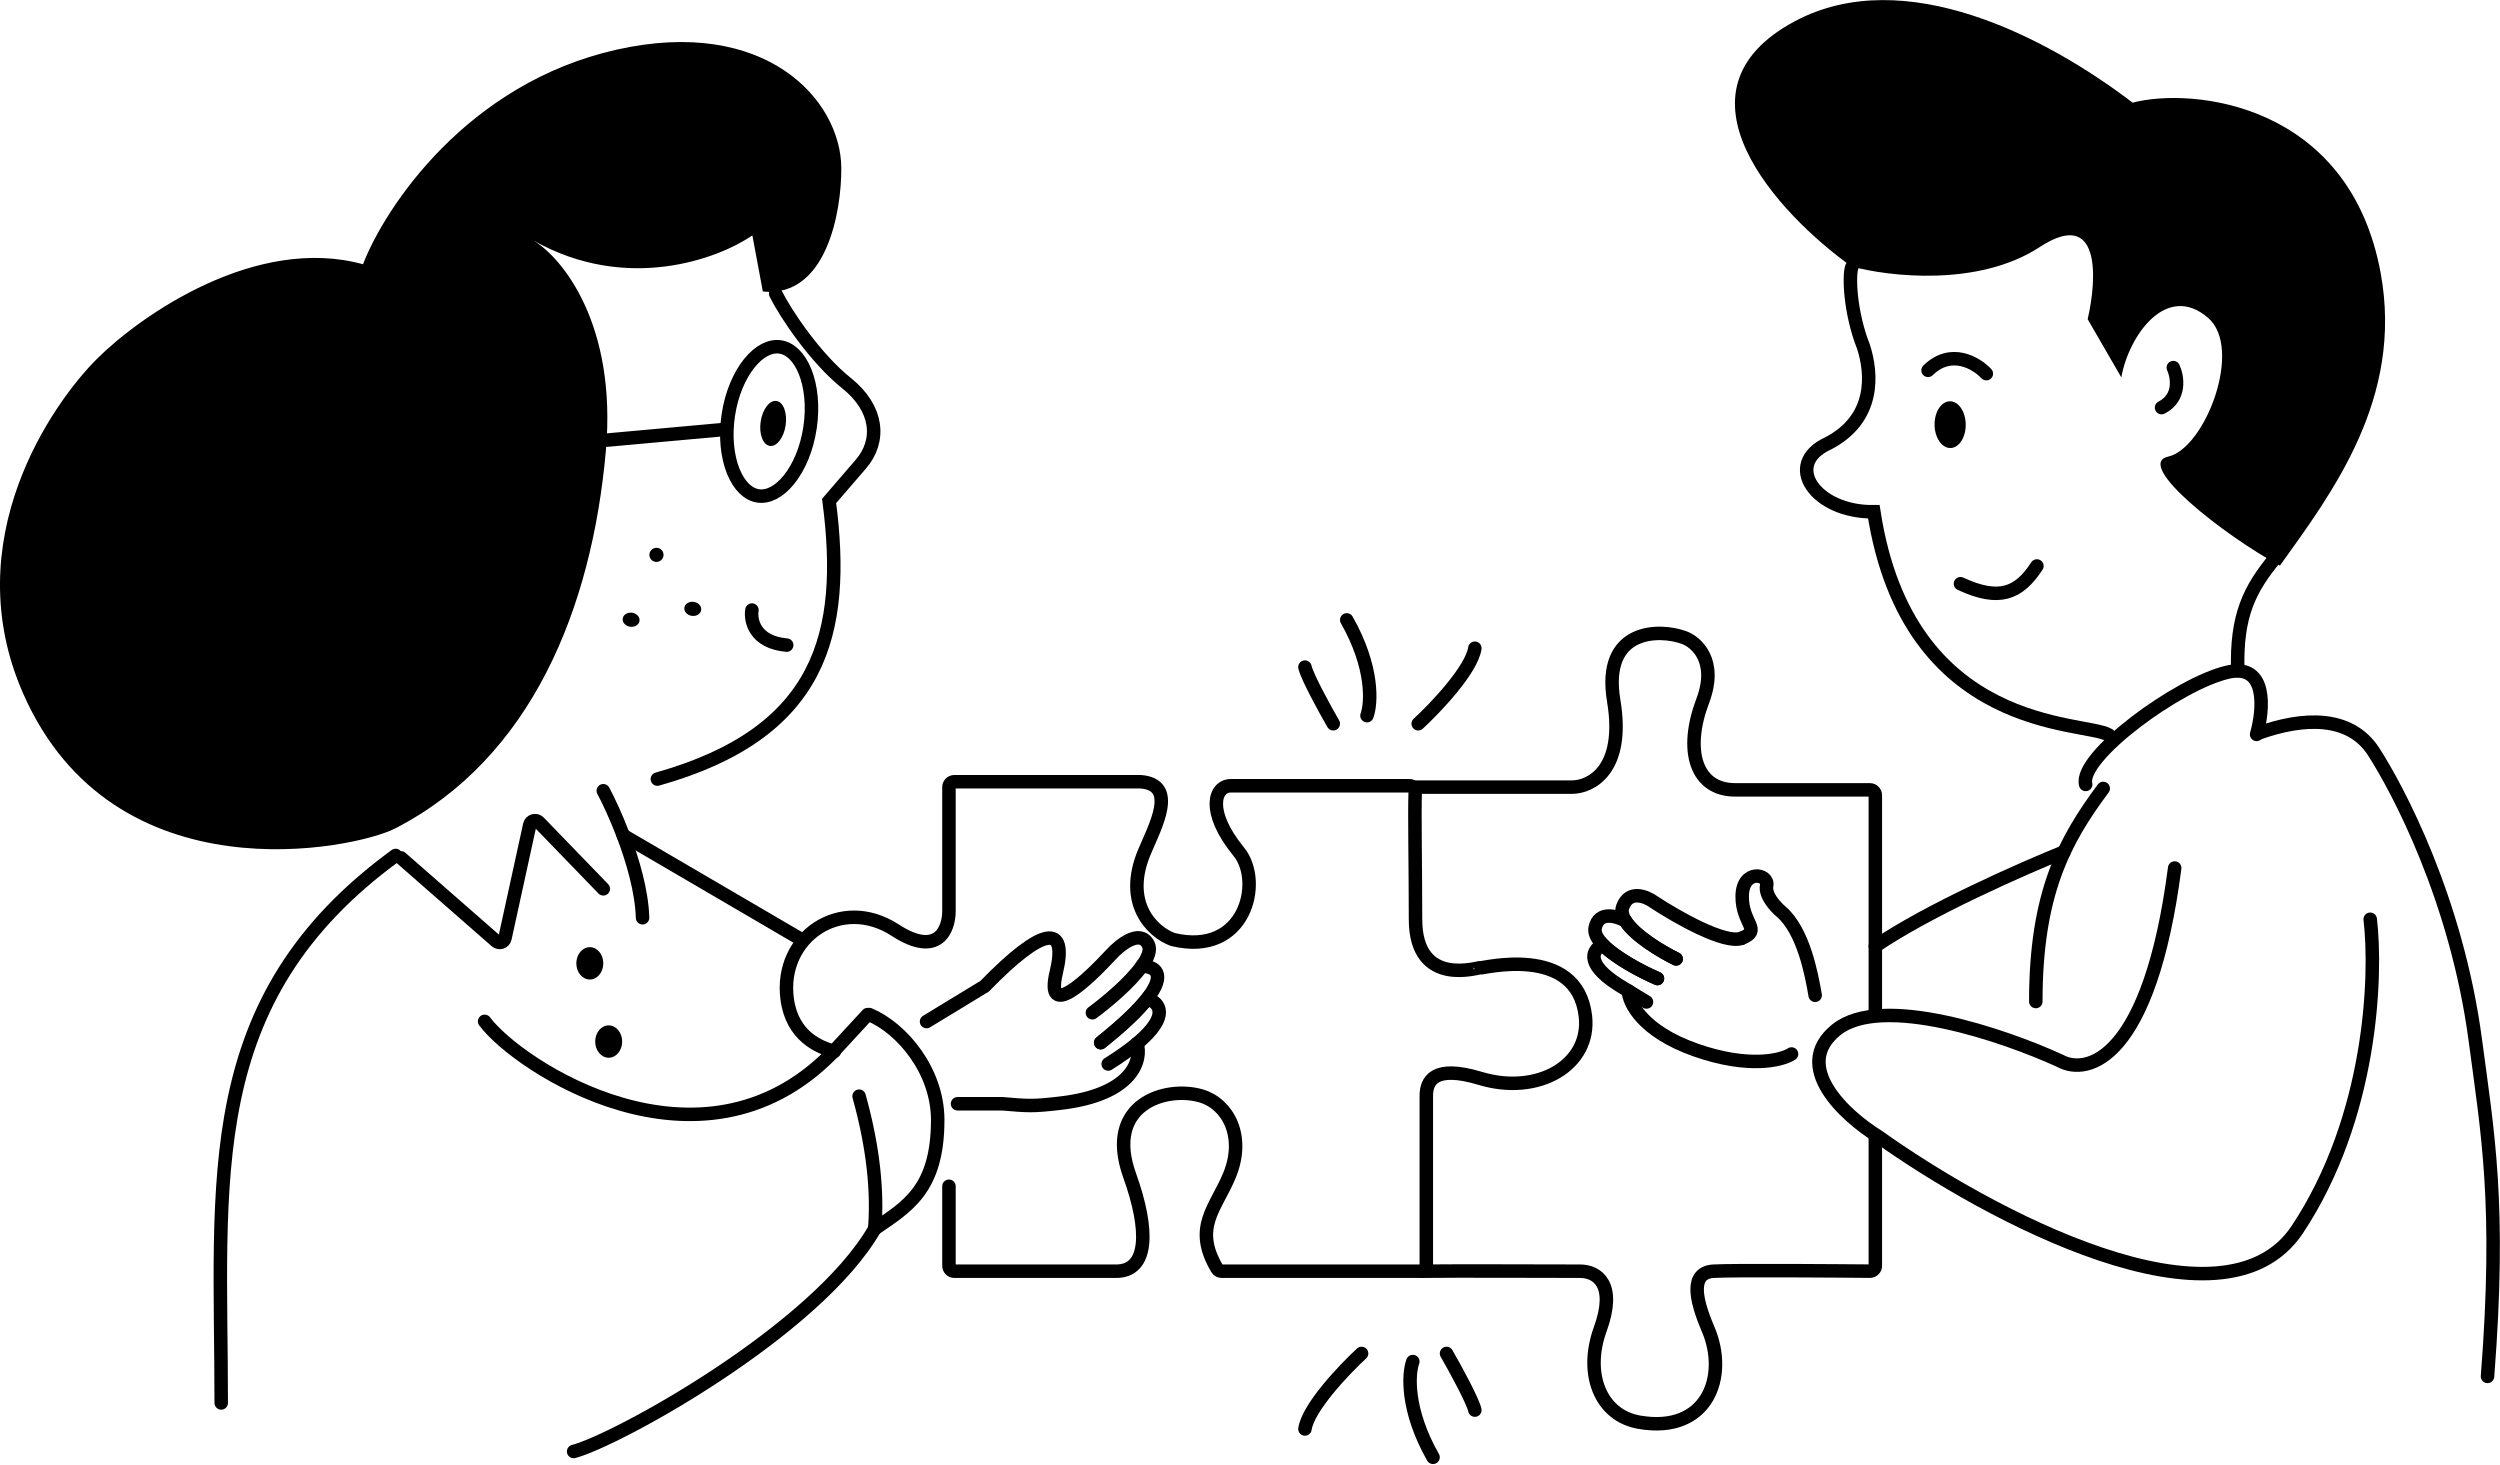
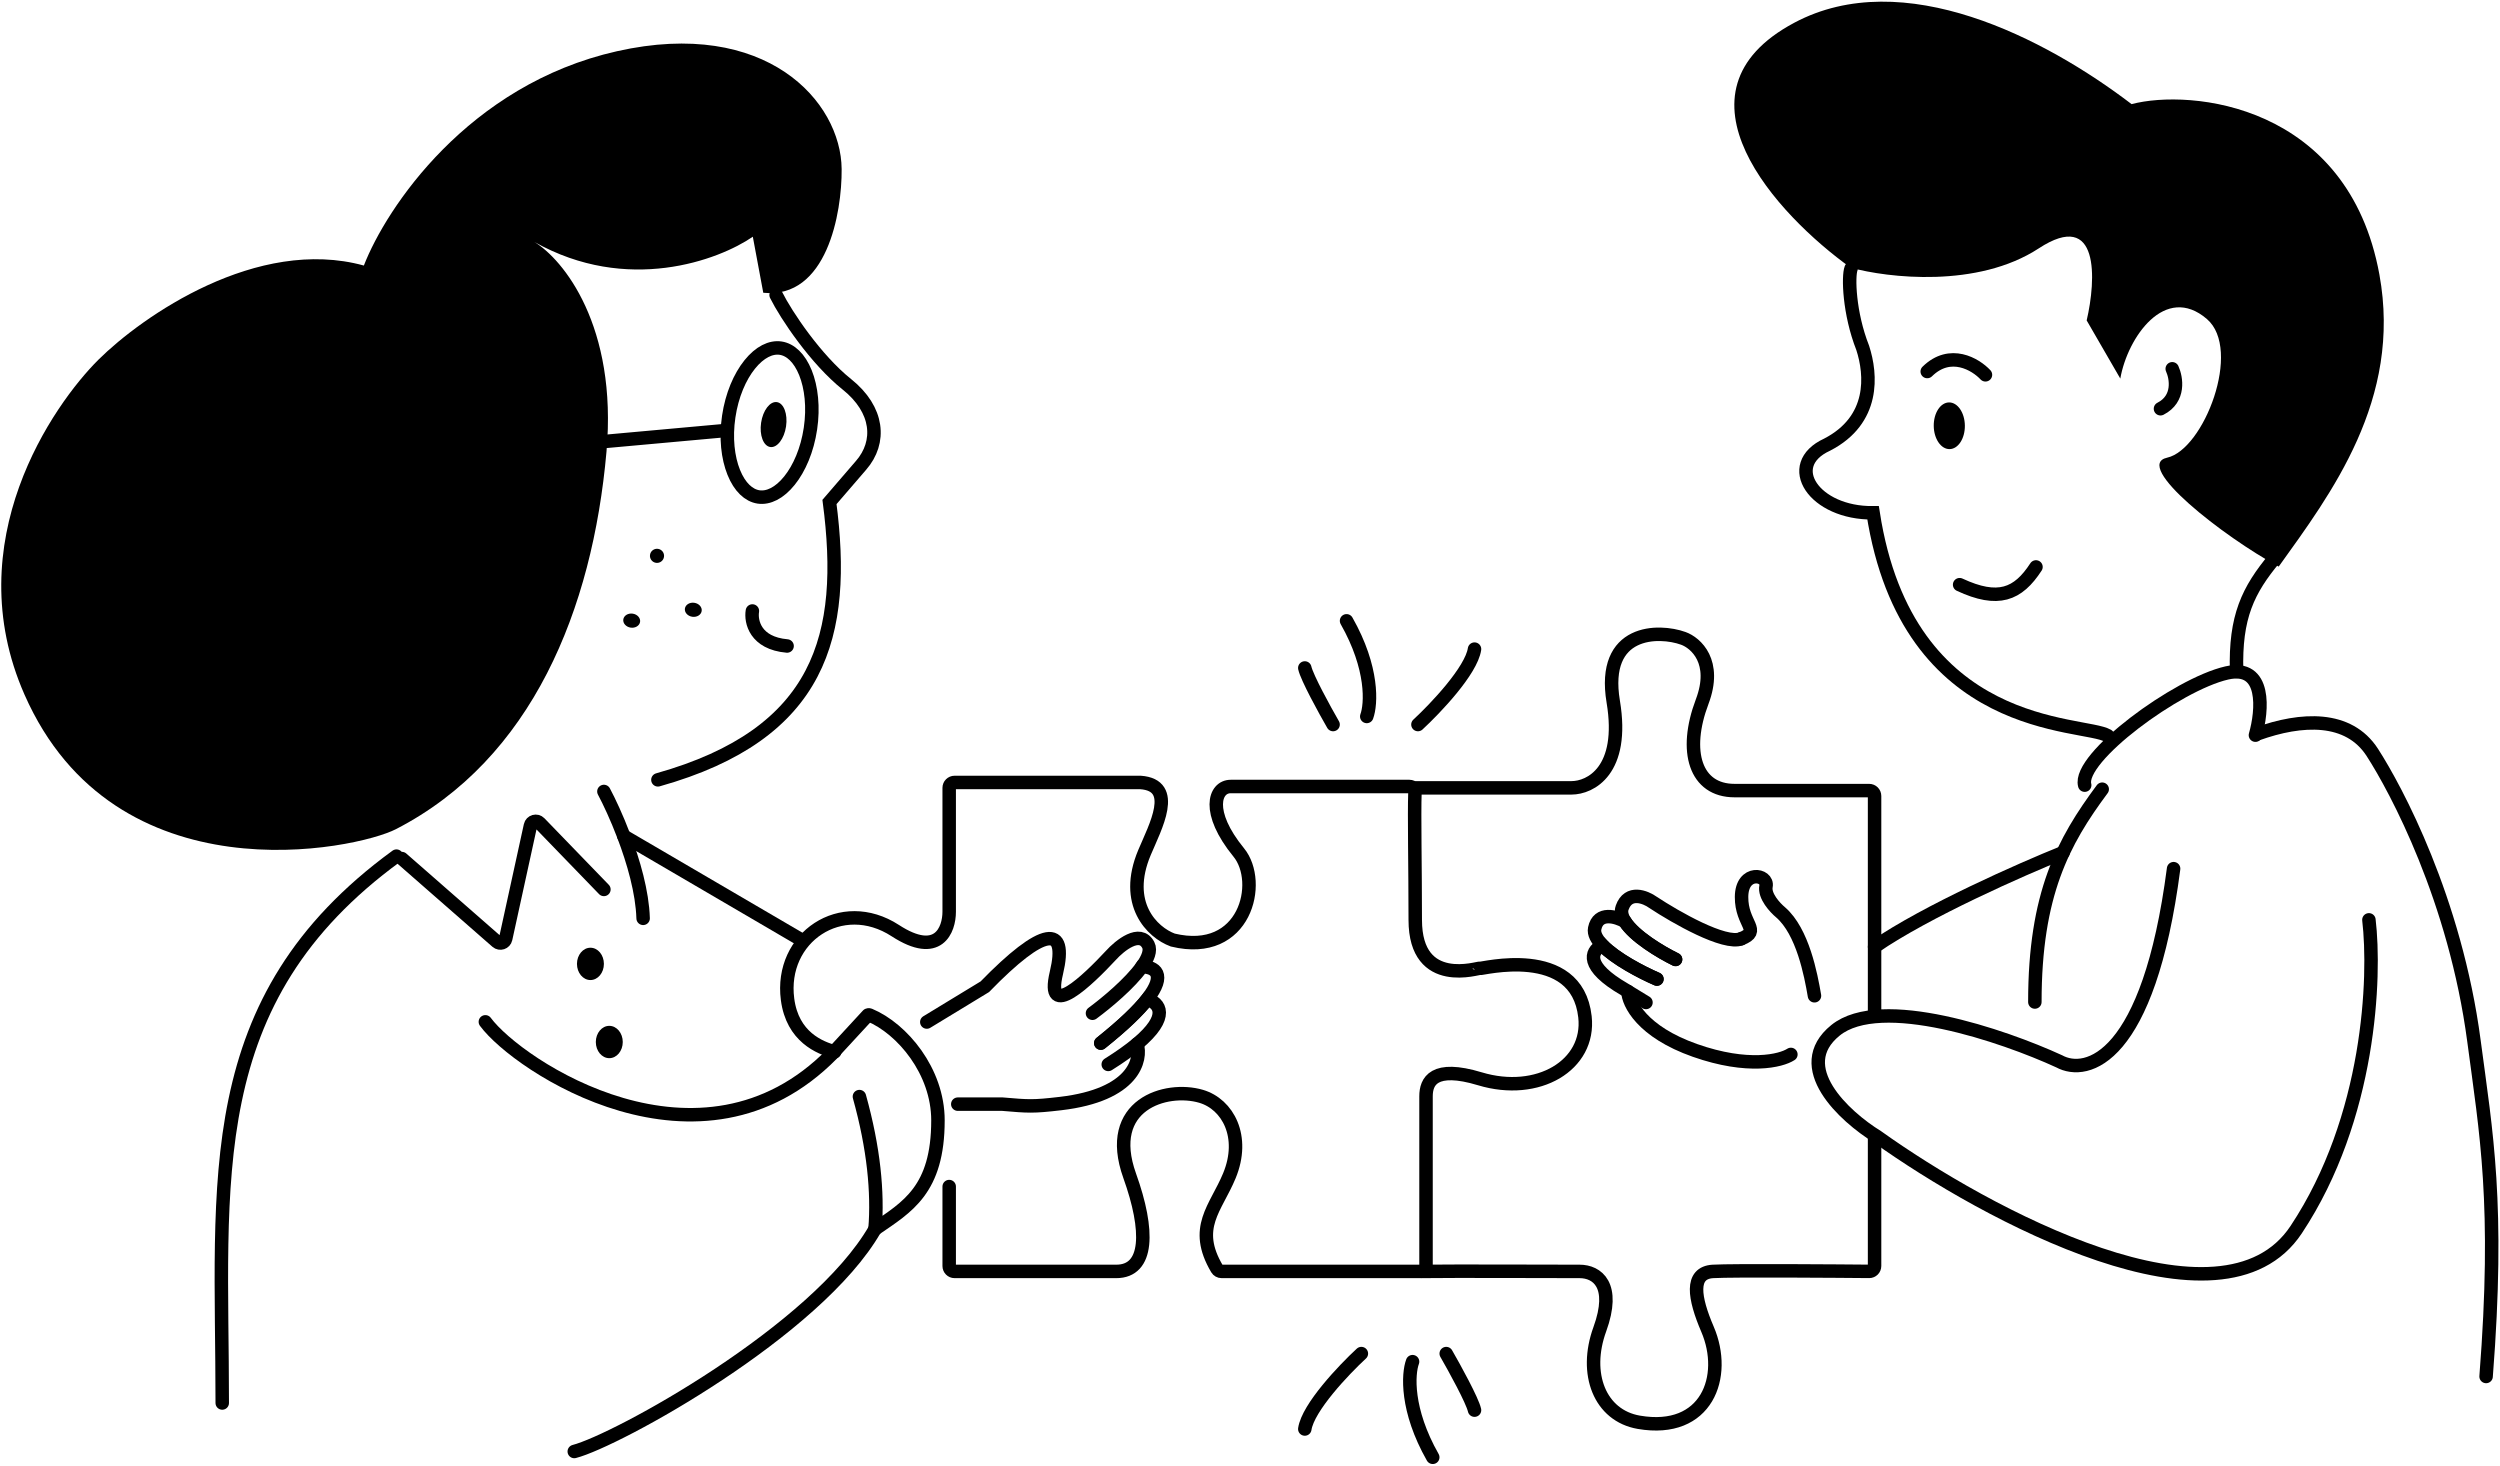
- <svg xmlns="http://www.w3.org/2000/svg" width="927" height="543" viewBox="0 0 927 543" fill="none">
-   <path d="M224.656 167.14C228.808 120.315 208.542 95.685 197.89 89.224C232.348 108.644 266.305 96.022 278.977 87.284L282.86 108.091C306.468 110.473 312.092 78.47 311.953 62.171C311.738 37.024 283.919 5.973 228.579 18.425C173.239 30.876 142.868 76.654 134.599 97.986C94.977 87.092 52.414 116.738 36.085 132.923C19.201 149.723 -16.346 200.512 8.615 257.22C42.291 333.729 131.872 314.73 146.493 307.204C197.015 281.202 219.467 225.671 224.656 167.14Z" fill="black" />
-   <path d="M300.373 158.512C299.195 166.46 296.254 173.254 292.579 177.823C288.862 182.445 284.748 184.42 281.115 183.882C277.483 183.344 274.118 180.261 271.901 174.759C269.709 169.321 268.863 161.966 270.041 154.018C271.218 146.07 274.16 139.276 277.835 134.707C281.552 130.084 285.666 128.109 289.299 128.647C292.931 129.186 296.296 132.268 298.513 137.77C300.705 143.208 301.551 150.564 300.373 158.512Z" stroke="black" stroke-width="5" />
-   <path d="M285.451 165.349C288.008 165.727 290.634 162.303 291.316 157.7C291.998 153.097 290.478 149.058 287.921 148.679C285.364 148.3 282.738 151.725 282.056 156.328C281.374 160.931 282.894 164.97 285.451 165.349Z" fill="black" />
-   <path d="M224.795 163.219L268.074 159.294" stroke="black" stroke-width="5" stroke-linecap="round" />
-   <path d="M287.623 108.91C291.361 116.435 302.39 132.881 313.906 142.085C325.684 151.499 326.679 163.499 319.159 172.145L307.437 185.747C313.906 235.212 304.375 271.841 243.749 288.892" stroke="black" stroke-width="5" stroke-linecap="round" />
-   <path d="M243.03 208.337C244.462 208.549 245.796 207.56 246.008 206.127C246.22 204.695 245.231 203.361 243.798 203.149C242.366 202.937 241.032 203.926 240.82 205.359C240.608 206.791 241.597 208.125 243.03 208.337Z" fill="black" />
-   <path d="M233.634 232.391C235.353 232.646 236.919 231.691 237.131 230.258C237.343 228.825 236.121 227.458 234.402 227.203C232.683 226.948 231.117 227.903 230.905 229.336C230.693 230.768 231.915 232.136 233.634 232.391Z" fill="black" />
-   <path d="M256.499 228.359C258.218 228.614 259.783 227.659 259.996 226.226C260.208 224.794 258.986 223.426 257.267 223.171C255.548 222.916 253.982 223.871 253.77 225.304C253.558 226.736 254.779 228.104 256.499 228.359Z" fill="black" />
-   <path d="M423.361 358.354C425.663 355.141 426.819 352.216 425.77 350.196C422.719 344.324 415.216 350.351 411.846 354.099C403.459 363.116 387.317 378.789 391.668 360.551C396.018 342.312 386.765 343.435 365.098 365.698L343.56 378.795" stroke="black" stroke-width="5" stroke-linecap="round" />
-   <path d="M421.6 386.95C423.455 392.654 420.479 405.856 393.205 409.055C382.886 410.265 381.335 410.095 371.65 409.278H355.06" stroke="black" stroke-width="5" stroke-linecap="round" />
-   <path d="M405.06 375.538C410.419 371.589 418.966 364.42 423.353 358.296C428.117 358.241 432.73 360.926 425.378 370.31C422.195 374.373 416.769 379.691 408.141 386.587" stroke="black" stroke-width="5" stroke-linecap="round" />
-   <path d="M408.149 386.645C416.777 379.749 422.203 374.431 425.386 370.368C429.931 371.649 434.02 376.604 421.6 386.95C418.884 389.212 415.378 391.733 410.915 394.529" stroke="black" stroke-width="5" stroke-linecap="round" />
-   <path d="M146.702 317.209C73.239 370.796 82.029 437.622 82.029 520.209" stroke="black" stroke-width="5" stroke-linecap="round" />
-   <path d="M148.702 318.119L183.969 348.98C185.114 349.983 186.915 349.389 187.24 347.902L196.434 305.855C196.775 304.296 198.715 303.744 199.825 304.892L223.702 329.573" stroke="black" stroke-width="5" stroke-linecap="round" />
-   <path d="M223.702 293.209C225.658 296.874 228.462 302.831 231.09 309.754C234.696 319.257 237.97 330.581 238.263 340.3" stroke="black" stroke-width="5" stroke-linecap="round" />
-   <path d="M231.09 309.754L297.5 348.586" stroke="black" stroke-width="5" stroke-linecap="round" />
-   <path d="M179.702 378.718C191.746 395.034 259.577 440.215 308.389 390.642L321.702 376.209" stroke="black" stroke-width="5" stroke-linecap="round" />
-   <path d="M212.702 538.209C228.373 534.157 302.702 493.454 324.35 455.633" stroke="black" stroke-width="5" stroke-linecap="round" />
-   <path d="M318.547 406.466C323.915 425.739 325.426 442.008 324.35 455.633C336.293 447.438 347.702 441.135 347.702 415.291C347.702 397.01 334.392 381.252 322.349 376.209" stroke="black" stroke-width="5" stroke-linecap="round" />
-   <path d="M218.702 363.209C221.463 363.209 223.702 360.523 223.702 357.209C223.702 353.895 221.463 351.209 218.702 351.209C215.941 351.209 213.702 353.895 213.702 357.209C213.702 360.523 215.941 363.209 218.702 363.209Z" fill="black" />
-   <path d="M225.702 392.209C228.463 392.209 230.702 389.523 230.702 386.209C230.702 382.895 228.463 380.209 225.702 380.209C222.941 380.209 220.702 382.895 220.702 386.209C220.702 389.523 222.941 392.209 225.702 392.209Z" fill="black" />
-   <path d="M278.82 226.209C278.176 230.109 279.85 238.169 291.702 239.209" stroke="black" stroke-width="5" stroke-linecap="round" />
-   <path d="M754.873 371.364C754.873 331.364 765.373 311.864 779.873 292.364" stroke="black" stroke-width="5" stroke-linecap="round" />
-   <path d="M922.373 510.364C927.373 446.364 922.373 419.864 917.873 385.864C910.913 333.28 888.948 292.37 880.141 278.723C871.334 265.075 853.886 265.921 837.373 271.864" stroke="black" stroke-width="5" stroke-linecap="round" />
-   <path d="M781.94 272.524C773.215 267.153 707.578 272.33 694.816 189.765C672.968 190.02 661.089 172.124 677.759 164.466C695.53 155.302 694.196 138.477 690.976 128.564C685.858 115.564 685.549 101.915 686.652 99.06" stroke="black" stroke-width="5" stroke-linecap="round" />
-   <path d="M723.216 166.126C720.026 166.163 717.394 162.314 717.338 157.528C717.282 152.742 719.823 148.832 723.013 148.794C726.204 148.757 728.836 152.606 728.892 157.392C728.948 162.178 726.407 166.088 723.216 166.126Z" fill="black" />
-   <path d="M736.534 138.547C732.889 134.651 723.463 128.951 714.922 137.323" stroke="black" stroke-width="5" stroke-linecap="round" />
-   <path d="M755.287 209.864C748.588 220.173 741.233 223.101 726.946 216.448" stroke="black" stroke-width="5" stroke-linecap="round" />
-   <path d="M805.867 136.31C807.419 139.719 808.719 147.456 801.504 151.139" stroke="black" stroke-width="5" stroke-linecap="round" />
-   <path d="M882.763 101.309C891.263 147.815 864.667 182.824 845.385 209.736C824.792 198.61 791.042 172.154 803.986 169.299C817.592 166.298 831.942 129.186 818.729 117.833C803.227 104.514 789.254 124.667 786.591 139.948L774.106 118.356C777.636 103.254 779.021 76.763 756.315 91.614C733.608 106.465 700.302 102.575 686.487 98.773C659.247 79.276 616.926 33.797 665.561 7.862C706.011 -13.709 758.648 13.563 790.779 38.068C812.534 32.324 871.174 37.9 882.763 101.309Z" fill="black" />
-   <path d="M843.873 206.62C834.04 218.458 829.155 228.288 829.763 248.652" stroke="black" stroke-width="5" stroke-linecap="round" />
-   <path d="M351.873 439.864V469.364C351.873 470.469 352.768 471.364 353.873 471.364H413.873C425.873 471.364 426.199 456.299 418.873 435.864C409.373 409.364 432.373 402.54 445.373 406.364C455.315 409.289 461.873 421.364 455.873 435.864C450.847 448.011 442.229 455.076 451.291 470.407C451.642 471.001 452.292 471.364 452.981 471.364H526.873C527.977 471.364 528.873 470.469 528.873 469.364V406.364C528.873 400.864 531.673 394.664 548.873 399.864C570.373 406.364 589.873 394.864 587.873 376.864C584.836 349.528 548.873 359.364 548.873 358.864C548.873 358.364 524.873 366.864 524.873 340.864C524.873 321.539 524.459 301.911 524.761 293.513C524.803 292.35 523.881 291.364 522.717 291.364H456.373C450.373 291.364 447.067 300.824 459.373 315.864C468.373 326.864 461.873 354.864 434.873 348.364C427.206 345.531 416.373 334.864 424.373 315.864C428.373 306.364 436.873 290.864 422.873 289.864H353.873C352.768 289.864 351.873 290.76 351.873 291.864V337.864C351.873 344.531 347.873 355.264 331.873 344.864C311.873 331.864 288.873 347.364 291.873 370.364C293.699 384.364 303.873 388.364 309.373 389.864" stroke="black" stroke-width="5" stroke-linecap="round" />
-   <path d="M525.373 291.864H582.873C589.873 291.864 602.641 285.485 598.373 259.878C593.873 232.876 615.344 233.101 624.373 236.375C629.04 238.044 636.973 245.08 631.373 259.878C624.373 278.375 628.873 292.88 643.373 292.88H693.373C694.478 292.88 695.373 293.776 695.373 294.88V375.364" stroke="black" stroke-width="5" stroke-linecap="round" />
-   <path d="M527.373 471.364C540.54 471.198 572.667 471.364 585.873 471.364C592.373 471.364 599.373 476.364 593.373 492.864C587.373 509.364 593.373 524.864 607.873 527.364C633.123 531.718 640.873 510.364 633.373 492.864C628.348 481.14 626.873 471.864 635.373 471.364C642.869 470.923 683.81 471.26 693.374 471.346C694.486 471.356 695.373 470.457 695.373 469.345V421.364" stroke="black" stroke-width="5" stroke-linecap="round" />
-   <path d="M523.873 504.864C522.206 509.364 521.373 522.764 531.373 540.364" stroke="black" stroke-width="5" stroke-linecap="round" />
-   <path d="M504.873 501.864C498.373 507.864 485.073 521.864 483.873 529.864" stroke="black" stroke-width="5" stroke-linecap="round" />
-   <path d="M536.373 501.864C539.54 507.364 546.073 519.264 546.873 522.864" stroke="black" stroke-width="5" stroke-linecap="round" />
-   <path d="M525.873 268.364C532.373 262.364 545.673 248.364 546.873 240.364" stroke="black" stroke-width="5" stroke-linecap="round" />
-   <path d="M506.873 265.364C508.54 260.864 509.373 247.464 499.373 229.864" stroke="black" stroke-width="5" stroke-linecap="round" />
-   <path d="M494.373 268.364C491.206 262.864 484.673 250.964 483.873 247.364" stroke="black" stroke-width="5" stroke-linecap="round" />
-   <path d="M673.065 369.047C671.731 361.22 668.7 345.206 660.523 338.1C658.409 336.353 654.359 331.965 655.078 328.395C655.976 323.933 646.072 322.135 645.999 332.35C645.926 342.565 653.52 344.833 645.85 347.888" stroke="black" stroke-width="5" stroke-linecap="round" />
-   <path d="M645.85 347.888C639.714 350.331 621.5 339.908 613.16 334.391C610.301 332.33 604.006 329.829 601.692 336.311C601.119 337.916 601.581 339.678 602.714 341.479C606.16 346.949 615.813 352.767 621.508 355.563" stroke="black" stroke-width="5" stroke-linecap="round" />
-   <path d="M621.508 355.563C615.813 352.767 606.16 346.949 602.714 341.479C599.516 339.652 592.792 337.612 591.48 344.062C591.084 346.008 592.28 348.165 594.369 350.325C599.203 355.326 608.824 360.349 614.583 362.844" stroke="black" stroke-width="5" stroke-linecap="round" />
-   <path d="M614.583 362.844C608.824 360.349 599.203 355.326 594.369 350.325C590.889 351.813 587.134 356.846 599.945 365.078L603.805 367.435L610.517 371.534" stroke="black" stroke-width="5" stroke-linecap="round" />
-   <path d="M603.805 367.435C603.917 371.854 609.059 382.422 628.727 389.338C648.396 396.254 660.643 393.207 664.308 390.819" stroke="black" stroke-width="5" stroke-linecap="round" />
-   <path d="M806.373 321.864C797.173 392.664 774.206 399.031 763.873 393.364C743.206 383.864 697.673 368.264 680.873 381.864C664.073 395.464 684.206 413.864 696.373 421.364C736.706 450.198 824.273 497.464 851.873 455.864C879.473 414.264 881.373 361.864 878.873 340.864" stroke="black" stroke-width="5" stroke-linecap="round" />
-   <path d="M765.373 315.864C750.04 322.031 714.573 337.664 695.373 350.864" stroke="black" stroke-width="5" stroke-linecap="round" />
-   <path d="M836.748 272.309C839.358 263.205 840.888 245.841 826.127 249.216C807.675 253.434 770.618 280.75 773.373 290.864" stroke="black" stroke-width="5" stroke-linecap="round" />
+ <svg xmlns="http://www.w3.org/2000/svg" width="928" height="544" viewBox="0 0 928 544" fill="none">
+   <path d="M225.123 167.725C229.275 120.9 209.009 96.27 198.357 89.809C232.815 109.229 266.772 96.607 279.444 87.869L283.327 108.676C306.935 111.058 312.559 79.055 312.42 62.756C312.205 37.609 284.386 6.558 229.046 19.01C173.706 31.461 143.335 77.239 135.066 98.571C95.444 87.677 52.881 117.323 36.552 133.508C19.668 150.308 -15.879 201.097 9.082 257.805C42.758 334.314 132.339 315.315 146.96 307.789C197.482 281.787 219.934 226.256 225.123 167.725Z" fill="black" />
+   <path d="M300.84 159.097C299.662 167.045 296.721 173.839 293.046 178.408C289.329 183.03 285.215 185.005 281.582 184.467C277.95 183.929 274.585 180.846 272.368 175.344C270.176 169.906 269.33 162.551 270.508 154.603C271.685 146.655 274.627 139.861 278.302 135.292C282.019 130.669 286.133 128.694 289.766 129.232C293.398 129.771 296.763 132.853 298.98 138.355C301.172 143.793 302.018 151.149 300.84 159.097Z" stroke="black" stroke-width="5" />
+   <path d="M285.918 165.934C288.475 166.312 291.101 162.888 291.783 158.285C292.465 153.682 290.945 149.643 288.388 149.264C285.831 148.885 283.205 152.31 282.523 156.913C281.841 161.516 283.361 165.555 285.918 165.934Z" fill="black" />
+   <path d="M225.262 163.804L268.541 159.879" stroke="black" stroke-width="5" stroke-linecap="round" />
+   <path d="M288.09 109.495C291.828 117.02 302.857 133.466 314.373 142.67C326.151 152.084 327.146 164.084 319.626 172.73L307.904 186.332C314.373 235.797 304.842 272.426 244.216 289.477" stroke="black" stroke-width="5" stroke-linecap="round" />
+   <path d="M243.497 208.922C244.929 209.134 246.263 208.145 246.475 206.712C246.687 205.28 245.698 203.946 244.265 203.734C242.833 203.522 241.499 204.511 241.287 205.944C241.075 207.376 242.064 208.71 243.497 208.922Z" fill="black" />
+   <path d="M234.101 232.976C235.82 233.231 237.386 232.276 237.598 230.843C237.81 229.41 236.588 228.043 234.869 227.788C233.15 227.533 231.584 228.488 231.372 229.921C231.16 231.353 232.382 232.721 234.101 232.976Z" fill="black" />
+   <path d="M256.966 228.944C258.685 229.199 260.25 228.244 260.463 226.811C260.675 225.379 259.453 224.011 257.734 223.756C256.015 223.501 254.449 224.456 254.237 225.889C254.025 227.321 255.246 228.689 256.966 228.944Z" fill="black" />
+   <path d="M423.828 358.939C426.13 355.726 427.286 352.801 426.237 350.781C423.186 344.909 415.683 350.936 412.313 354.684C403.926 363.701 387.784 379.374 392.135 361.136C396.485 342.897 387.232 344.02 365.565 366.283L344.027 379.38" stroke="black" stroke-width="5" stroke-linecap="round" />
+   <path d="M422.067 387.535C423.922 393.239 420.946 406.441 393.672 409.64C383.353 410.85 381.802 410.68 372.117 409.863H355.527" stroke="black" stroke-width="5" stroke-linecap="round" />
+   <path d="M405.527 376.123C410.886 372.174 419.433 365.005 423.82 358.881C428.584 358.826 433.197 361.511 425.845 370.895C422.662 374.958 417.236 380.276 408.608 387.172" stroke="black" stroke-width="5" stroke-linecap="round" />
+   <path d="M408.616 387.23C417.244 380.334 422.67 375.016 425.853 370.953C430.398 372.234 434.487 377.189 422.067 387.535C419.351 389.797 415.845 392.318 411.382 395.114" stroke="black" stroke-width="5" stroke-linecap="round" />
+   <path d="M147.169 317.794C73.706 371.381 82.496 438.207 82.496 520.794" stroke="black" stroke-width="5" stroke-linecap="round" />
+   <path d="M149.169 318.704L184.436 349.565C185.581 350.568 187.382 349.974 187.707 348.487L196.901 306.44C197.242 304.881 199.182 304.329 200.292 305.477L224.169 330.158" stroke="black" stroke-width="5" stroke-linecap="round" />
+   <path d="M224.169 293.794C226.125 297.459 228.929 303.416 231.557 310.339C235.163 319.842 238.437 331.166 238.73 340.885" stroke="black" stroke-width="5" stroke-linecap="round" />
+   <path d="M231.557 310.339L297.967 349.171" stroke="black" stroke-width="5" stroke-linecap="round" />
+   <path d="M180.169 379.303C192.213 395.619 260.044 440.8 308.856 391.227L322.169 376.794" stroke="black" stroke-width="5" stroke-linecap="round" />
+   <path d="M213.169 538.794C228.84 534.742 303.169 494.039 324.817 456.218" stroke="black" stroke-width="5" stroke-linecap="round" />
+   <path d="M319.014 407.051C324.382 426.324 325.893 442.593 324.817 456.218C336.76 448.023 348.169 441.72 348.169 415.876C348.169 397.595 334.859 381.837 322.816 376.794" stroke="black" stroke-width="5" stroke-linecap="round" />
+   <path d="M219.169 363.794C221.93 363.794 224.169 361.108 224.169 357.794C224.169 354.48 221.93 351.794 219.169 351.794C216.408 351.794 214.169 354.48 214.169 357.794C214.169 361.108 216.408 363.794 219.169 363.794Z" fill="black" />
+   <path d="M226.169 392.794C228.93 392.794 231.169 390.108 231.169 386.794C231.169 383.48 228.93 380.794 226.169 380.794C223.408 380.794 221.169 383.48 221.169 386.794C221.169 390.108 223.408 392.794 226.169 392.794Z" fill="black" />
+   <path d="M279.287 226.794C278.643 230.694 280.317 238.754 292.169 239.794" stroke="black" stroke-width="5" stroke-linecap="round" />
+   <path d="M755.34 371.949C755.34 331.949 765.84 312.449 780.34 292.949" stroke="black" stroke-width="5" stroke-linecap="round" />
+   <path d="M922.84 510.949C927.84 446.949 922.84 420.449 918.34 386.449C911.38 333.865 889.415 292.955 880.608 279.308C871.801 265.66 854.353 266.506 837.84 272.449" stroke="black" stroke-width="5" stroke-linecap="round" />
+   <path d="M782.407 273.109C773.682 267.738 708.045 272.915 695.283 190.35C673.435 190.605 661.556 172.709 678.226 165.051C695.997 155.887 694.663 139.062 691.443 129.149C686.325 116.149 686.016 102.5 687.119 99.645" stroke="black" stroke-width="5" stroke-linecap="round" />
+   <path d="M723.683 166.711C720.493 166.748 717.861 162.899 717.805 158.113C717.749 153.327 720.29 149.417 723.48 149.379C726.671 149.342 729.303 153.191 729.359 157.977C729.415 162.763 726.874 166.673 723.683 166.711Z" fill="black" />
+   <path d="M737.001 139.132C733.356 135.236 723.93 129.536 715.389 137.908" stroke="black" stroke-width="5" stroke-linecap="round" />
+   <path d="M755.754 210.449C749.055 220.758 741.7 223.686 727.413 217.033" stroke="black" stroke-width="5" stroke-linecap="round" />
+   <path d="M806.334 136.895C807.886 140.304 809.186 148.041 801.971 151.724" stroke="black" stroke-width="5" stroke-linecap="round" />
+   <path d="M883.23 101.894C891.73 148.4 865.134 183.409 845.852 210.321C825.259 199.195 791.509 172.739 804.453 169.884C818.059 166.883 832.409 129.771 819.196 118.418C803.694 105.099 789.721 125.252 787.058 140.533L774.573 118.941C778.103 103.839 779.488 77.348 756.782 92.199C734.075 107.05 700.769 103.16 686.954 99.358C659.714 79.861 617.393 34.382 666.028 8.447C706.478 -13.124 759.115 14.148 791.246 38.653C813.001 32.909 871.641 38.485 883.23 101.894Z" fill="black" />
+   <path d="M844.34 207.205C834.507 219.043 829.622 228.873 830.23 249.237" stroke="black" stroke-width="5" stroke-linecap="round" />
+   <path d="M352.34 440.449V469.949C352.34 471.054 353.235 471.949 354.34 471.949H414.34C426.34 471.949 426.666 456.884 419.34 436.449C409.84 409.949 432.84 403.125 445.84 406.949C455.782 409.874 462.34 421.949 456.34 436.449C451.314 448.596 442.696 455.661 451.758 470.992C452.109 471.586 452.759 471.949 453.448 471.949H527.34C528.444 471.949 529.34 471.054 529.34 469.949V406.949C529.34 401.449 532.14 395.249 549.34 400.449C570.84 406.949 590.34 395.449 588.34 377.449C585.303 350.113 549.34 359.949 549.34 359.449C549.34 358.949 525.34 367.449 525.34 341.449C525.34 322.124 524.926 302.496 525.228 294.098C525.27 292.935 524.348 291.949 523.184 291.949H456.84C450.84 291.949 447.534 301.409 459.84 316.449C468.84 327.449 462.34 355.449 435.34 348.949C427.673 346.116 416.84 335.449 424.84 316.449C428.84 306.949 437.34 291.449 423.34 290.449H354.34C353.235 290.449 352.34 291.345 352.34 292.449V338.449C352.34 345.116 348.34 355.849 332.34 345.449C312.34 332.449 289.34 347.949 292.34 370.949C294.166 384.949 304.34 388.949 309.84 390.449" stroke="black" stroke-width="5" stroke-linecap="round" />
+   <path d="M525.84 292.449H583.34C590.34 292.449 603.108 286.07 598.84 260.463C594.34 233.461 615.811 233.686 624.84 236.96C629.507 238.629 637.44 245.665 631.84 260.463C624.84 278.96 629.34 293.465 643.84 293.465H693.84C694.945 293.465 695.84 294.361 695.84 295.465V375.949" stroke="black" stroke-width="5" stroke-linecap="round" />
+   <path d="M527.84 471.949C541.007 471.783 573.134 471.949 586.34 471.949C592.84 471.949 599.84 476.949 593.84 493.449C587.84 509.949 593.84 525.449 608.34 527.949C633.59 532.303 641.34 510.949 633.84 493.449C628.815 481.725 627.34 472.449 635.84 471.949C643.336 471.508 684.277 471.845 693.841 471.931C694.953 471.941 695.84 471.042 695.84 469.93V421.949" stroke="black" stroke-width="5" stroke-linecap="round" />
+   <path d="M524.34 505.449C522.673 509.949 521.84 523.349 531.84 540.949" stroke="black" stroke-width="5" stroke-linecap="round" />
+   <path d="M505.34 502.449C498.84 508.449 485.54 522.449 484.34 530.449" stroke="black" stroke-width="5" stroke-linecap="round" />
+   <path d="M536.84 502.449C540.007 507.949 546.54 519.849 547.34 523.449" stroke="black" stroke-width="5" stroke-linecap="round" />
+   <path d="M526.34 268.949C532.84 262.949 546.14 248.949 547.34 240.949" stroke="black" stroke-width="5" stroke-linecap="round" />
+   <path d="M507.34 265.949C509.007 261.449 509.84 248.049 499.84 230.449" stroke="black" stroke-width="5" stroke-linecap="round" />
+   <path d="M494.84 268.949C491.673 263.449 485.14 251.549 484.34 247.949" stroke="black" stroke-width="5" stroke-linecap="round" />
+   <path d="M673.532 369.632C672.198 361.805 669.167 345.791 660.99 338.685C658.876 336.938 654.826 332.55 655.545 328.98C656.443 324.518 646.539 322.72 646.466 332.935C646.393 343.15 653.987 345.418 646.317 348.473" stroke="black" stroke-width="5" stroke-linecap="round" />
+   <path d="M646.317 348.473C640.181 350.916 621.967 340.493 613.627 334.976C610.768 332.915 604.473 330.414 602.159 336.896C601.586 338.501 602.048 340.263 603.181 342.064C606.627 347.534 616.28 353.352 621.975 356.148" stroke="black" stroke-width="5" stroke-linecap="round" />
+   <path d="M621.975 356.148C616.28 353.352 606.627 347.534 603.181 342.064C599.983 340.237 593.259 338.197 591.947 344.647C591.551 346.593 592.747 348.75 594.836 350.91C599.67 355.911 609.291 360.934 615.05 363.429" stroke="black" stroke-width="5" stroke-linecap="round" />
+   <path d="M615.05 363.429C609.291 360.934 599.67 355.911 594.836 350.91C591.356 352.398 587.601 357.431 600.412 365.663L604.272 368.02L610.984 372.119" stroke="black" stroke-width="5" stroke-linecap="round" />
+   <path d="M604.272 368.02C604.384 372.439 609.526 383.007 629.194 389.923C648.863 396.839 661.11 393.792 664.775 391.404" stroke="black" stroke-width="5" stroke-linecap="round" />
+   <path d="M806.84 322.449C797.64 393.249 774.673 399.616 764.34 393.949C743.673 384.449 698.14 368.849 681.34 382.449C664.54 396.049 684.673 414.449 696.84 421.949C737.173 450.783 824.74 498.049 852.34 456.449C879.94 414.849 881.84 362.449 879.34 341.449" stroke="black" stroke-width="5" stroke-linecap="round" />
+   <path d="M765.84 316.449C750.507 322.616 715.04 338.249 695.84 351.449" stroke="black" stroke-width="5" stroke-linecap="round" />
+   <path d="M837.215 272.894C839.825 263.79 841.355 246.426 826.594 249.801C808.142 254.019 771.085 281.335 773.84 291.449" stroke="black" stroke-width="5" stroke-linecap="round" />
</svg>
